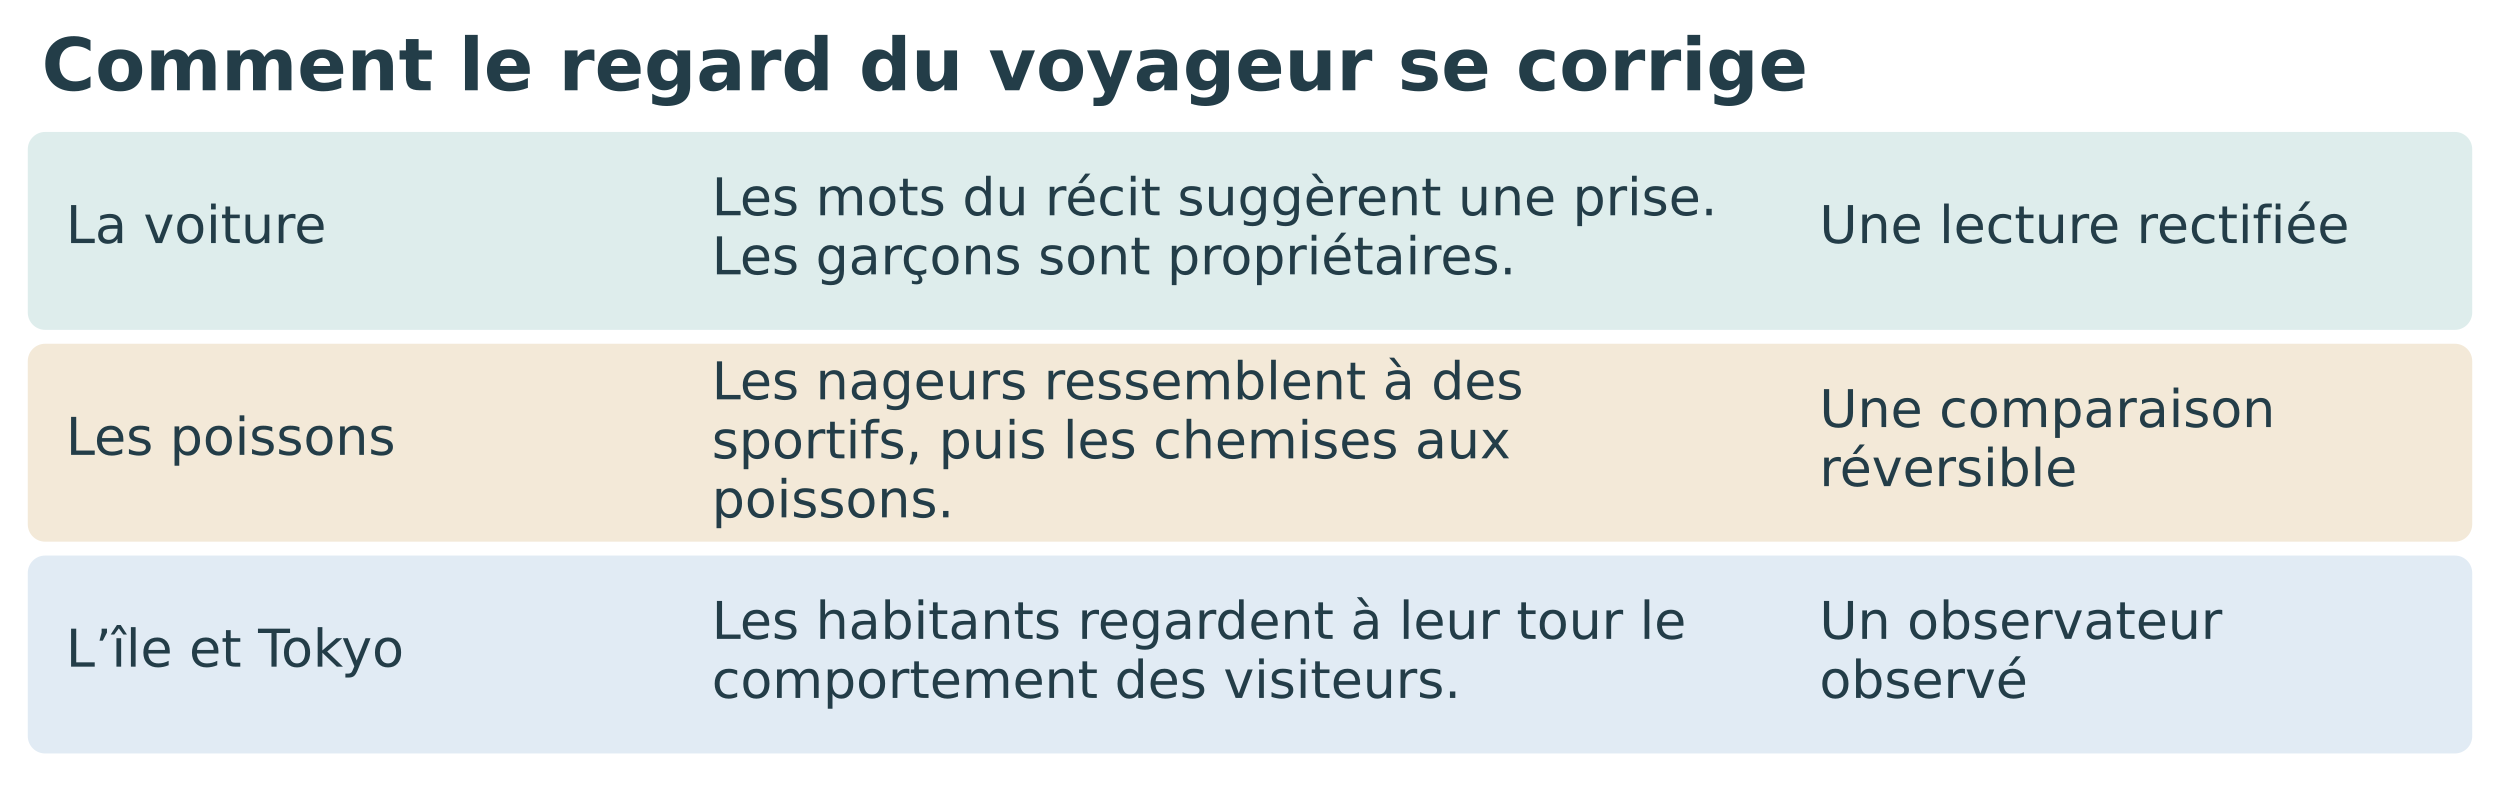
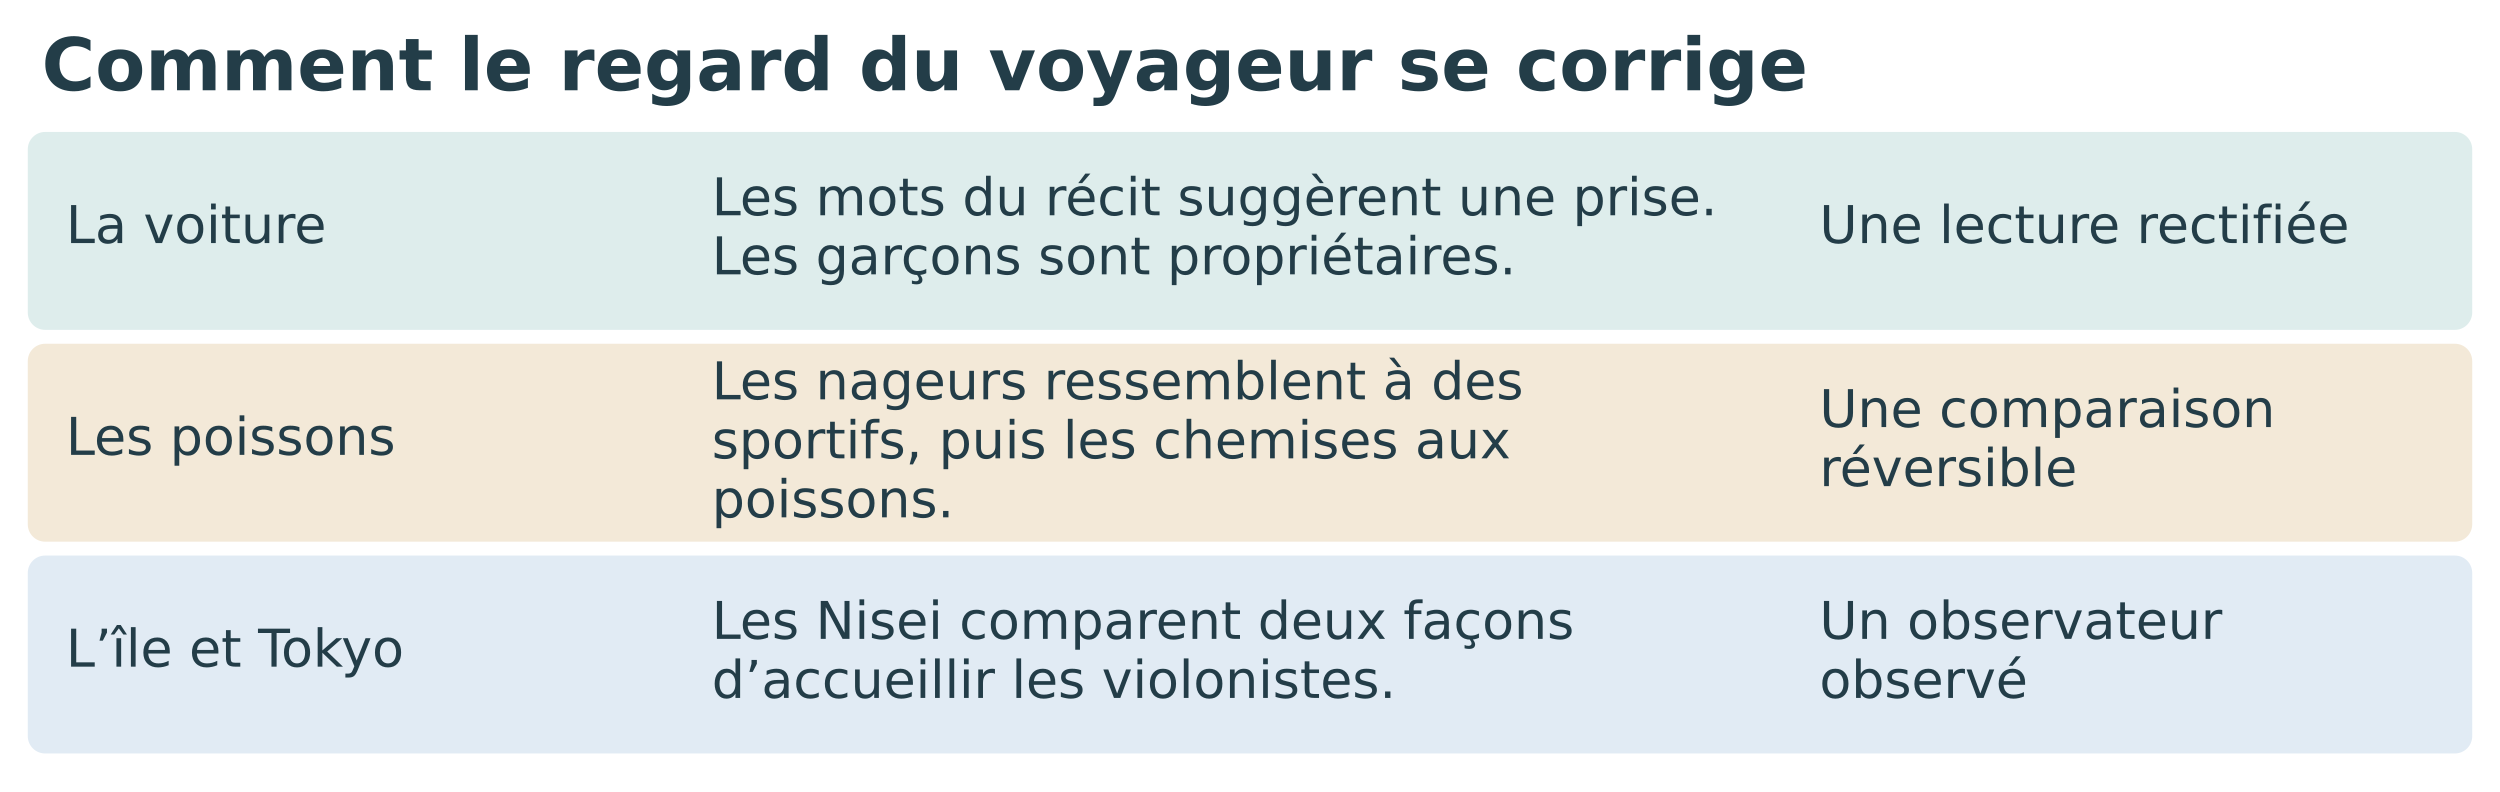
<svg xmlns="http://www.w3.org/2000/svg" width="720" height="228" viewBox="0 0 720 228" role="img" aria-labelledby="t">
  <g font-family="DejaVu Sans, sans-serif" fill="#233d48">
    <text x="12" y="26" font-size="21" font-weight="bold">Comment le regard du voyageur se corrige</text>
    <rect x="8" y="38" width="704" height="57" rx="5" fill="#deedec" />
    <text x="19" y="70" font-size="15">La voiture</text>
    <text x="205" y="62" font-size="15">Les mots du récit suggèrent une prise.</text>
    <text x="205" y="79" font-size="15">Les garçons sont propriétaires.</text>
    <text x="524" y="70" font-size="15">Une lecture rectifiée</text>
    <rect x="8" y="99" width="704" height="57" rx="5" fill="#f3e9d8" />
    <text x="19" y="131" font-size="15">Les poissons</text>
    <text x="205" y="115" font-size="15">Les nageurs ressemblent à des</text>
    <text x="205" y="132" font-size="15">sportifs, puis les chemises aux</text>
    <text x="205" y="149" font-size="15">poissons.</text>
    <text x="524" y="123" font-size="15">Une comparaison</text>
    <text x="524" y="140" font-size="15">réversible</text>
    <rect x="8" y="160" width="704" height="57" rx="5" fill="#e1ebf4" />
    <text x="19" y="192" font-size="15">L’île et Tokyo</text>
-     <text x="205" y="184" font-size="15">Les habitants regardent à leur tour le</text>
-     <text x="205" y="201" font-size="15">comportement des visiteurs.</text>
+     <text x="205" y="184" font-size="15">Les Nisei comparent deux façons</text>
+     <text x="205" y="201" font-size="15">d’accueillir les violonistes.</text>
    <text x="524" y="184" font-size="15">Un observateur</text>
    <text x="524" y="201" font-size="15">observé</text>
  </g>
</svg>
